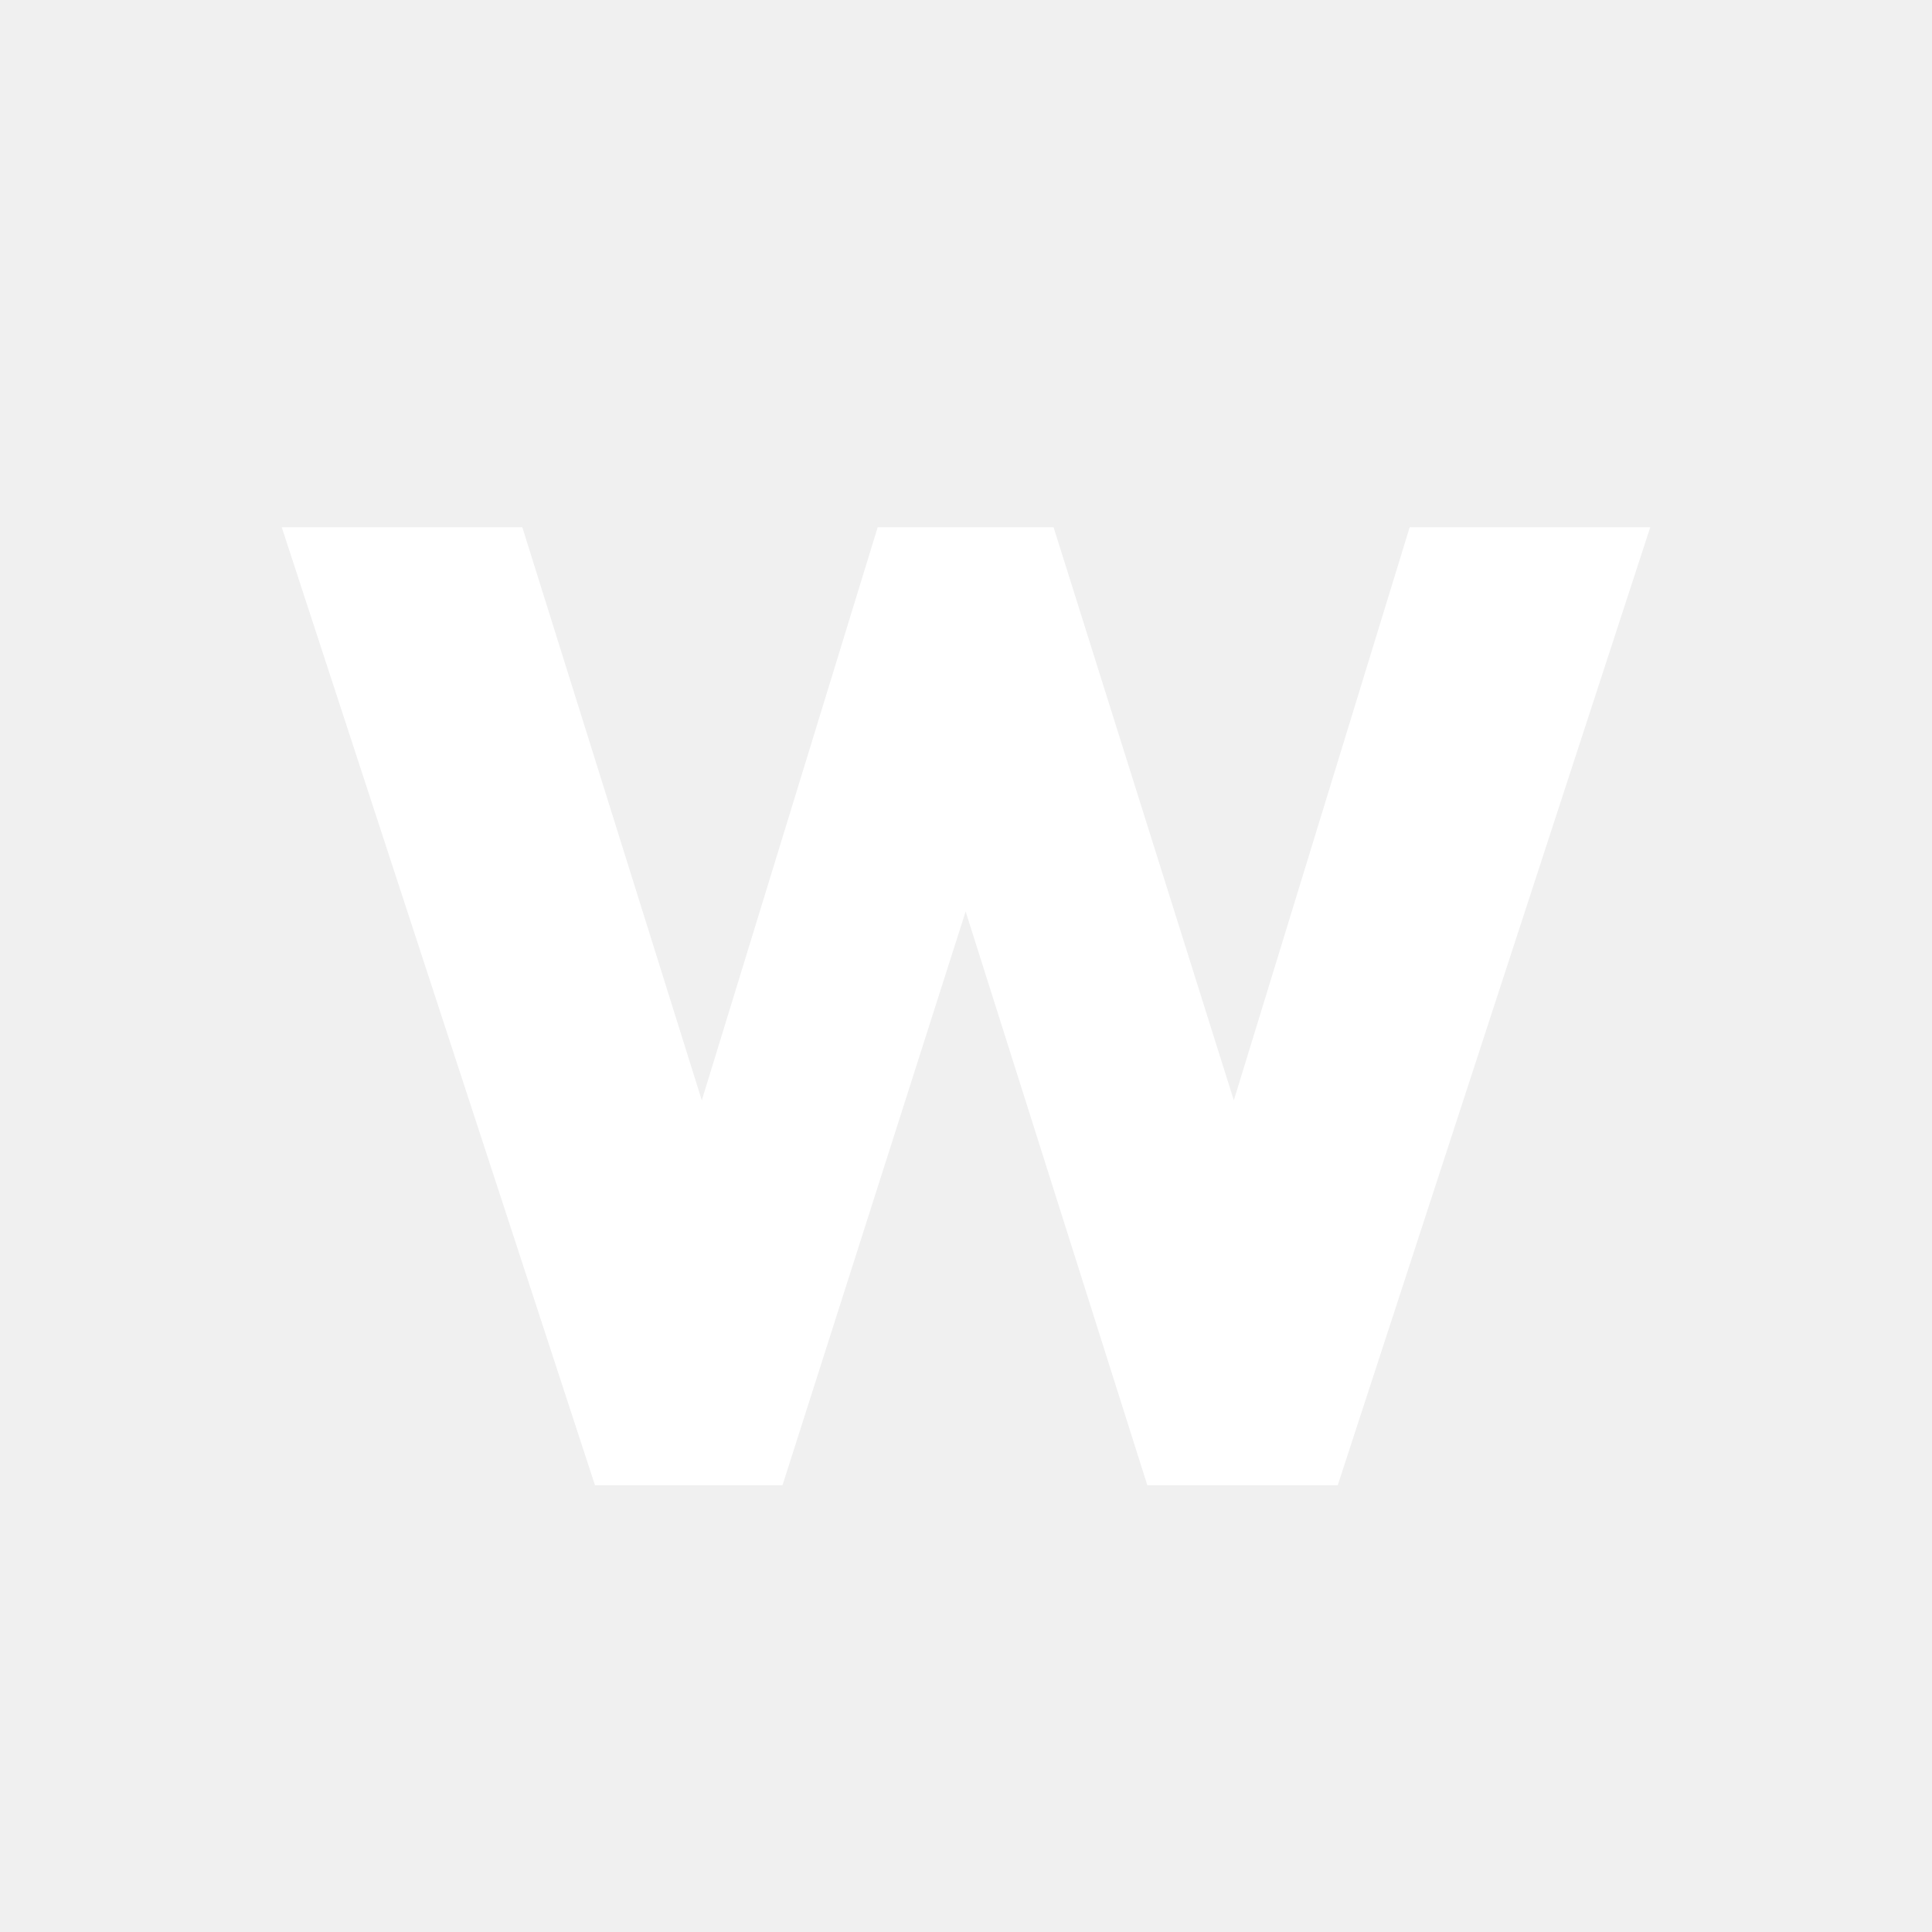
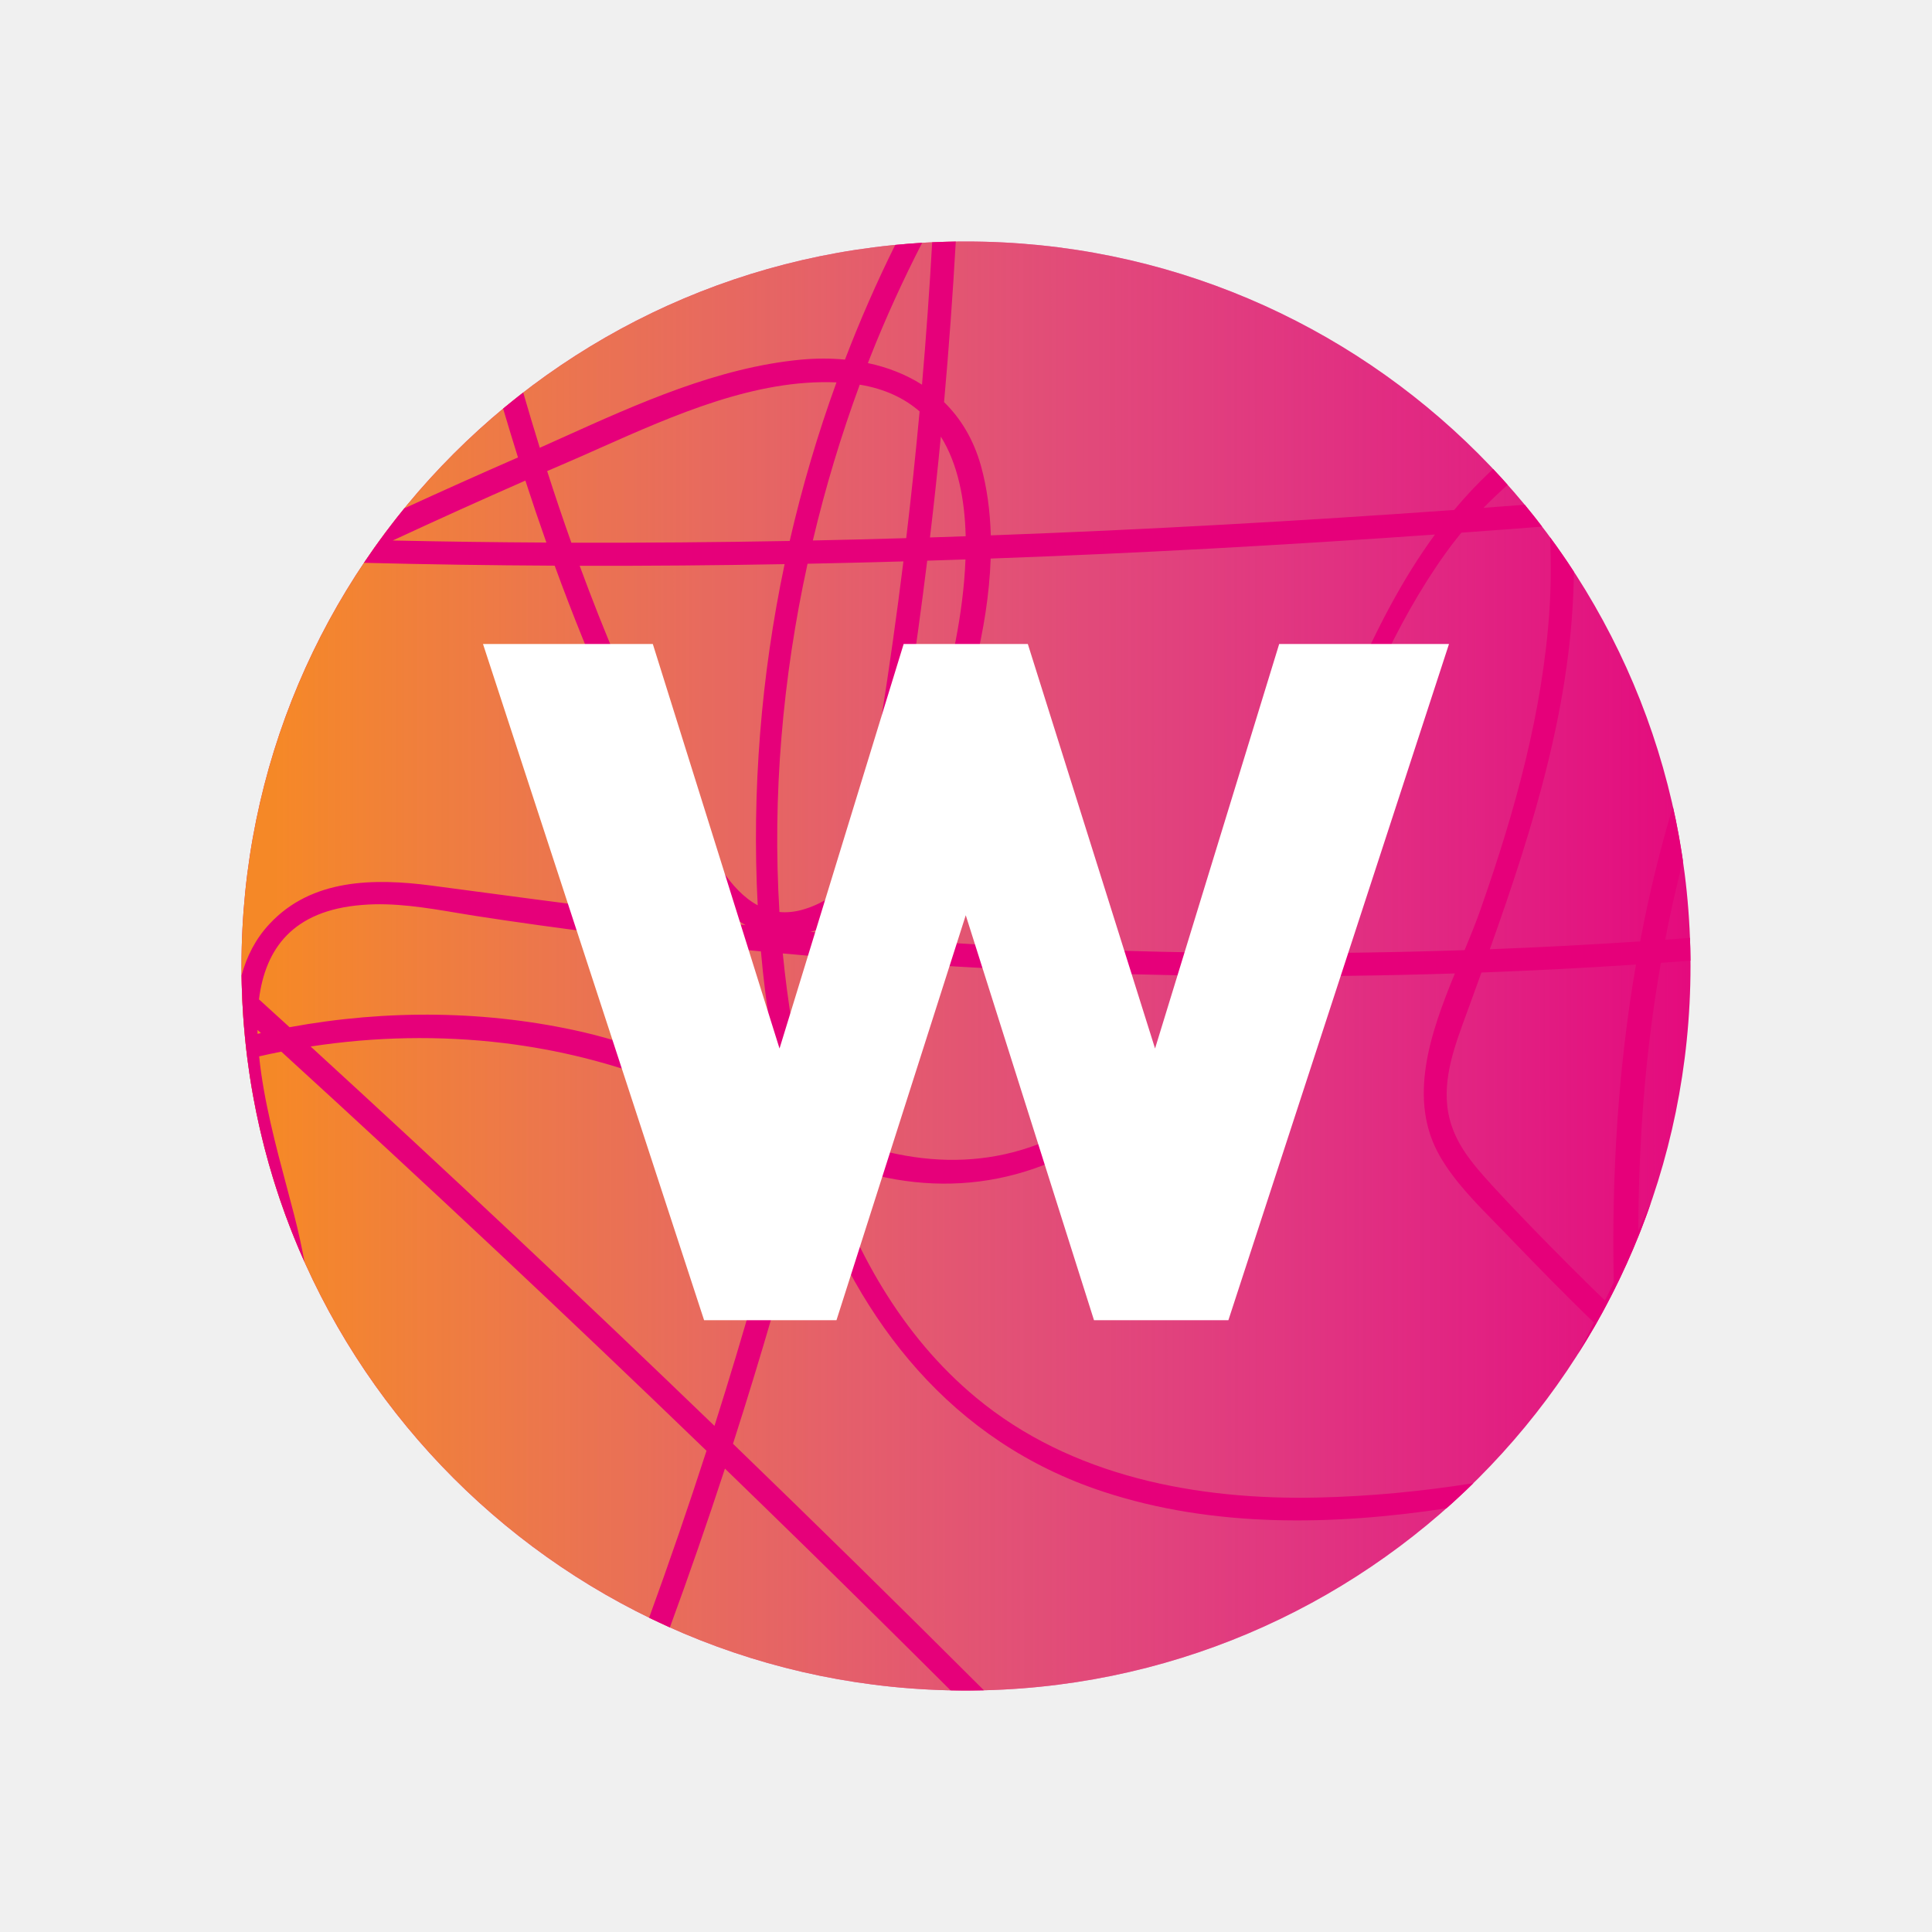
<svg xmlns="http://www.w3.org/2000/svg" width="48" height="48" viewBox="0 0 48 48" fill="none">
-   <path d="M14.782 36.9L7 13.1H12.977L17.436 27.337L21.806 13.1H26.176L30.654 27.337L35.023 13.1H41L33.236 36.9H28.505L23.991 22.646L19.441 36.9H14.782Z" fill="white" />
+   <path d="M24 42C33.941 42 42 33.941 42 24C42 14.059 33.941 6 24 6C14.059 6 6 14.059 6 24C6 33.941 14.059 42 24 42Z" fill="#E6007A" />
+   <path d="M24 42C33.941 42 42 33.941 42 24C42 14.059 33.941 6 24 6C14.059 6 6 14.059 6 24C6 33.941 14.059 42 24 42Z" fill="url(#paint0_linear_3102_4450)" />
+   <path fill-rule="evenodd" clip-rule="evenodd" d="M6.044 25.267C6.055 25.432 6.069 25.596 6.085 25.76C6.103 25.946 6.124 26.13 6.147 26.314C6.375 28.088 6.861 29.782 7.566 31.355C7.532 31.168 7.494 30.983 7.455 30.804C7.374 30.423 7.254 29.973 7.123 29.483C6.858 28.49 6.548 27.331 6.438 26.245C6.621 26.203 6.805 26.164 6.989 26.128C10.556 29.384 14.078 32.689 17.553 36.044C17.103 37.435 16.628 38.818 16.127 40.192C16.298 40.275 16.47 40.355 16.643 40.433C17.122 39.126 17.578 37.81 18.011 36.487C18.685 37.14 19.357 37.794 20.028 38.45C21.23 39.627 22.426 40.809 23.616 41.996C23.744 41.999 23.872 42 24 42C24.149 42 24.297 41.998 24.445 41.995C22.384 39.937 20.306 37.895 18.211 35.87C18.903 33.714 19.535 31.538 20.105 29.347C21.356 32.835 23.626 35.817 27.415 37.062C30.145 37.96 33.114 37.902 35.936 37.474C36.165 37.271 36.388 37.063 36.606 36.849C35.317 37.055 34.025 37.177 32.745 37.206C29.749 37.274 26.608 36.686 24.245 34.719C22.398 33.186 21.21 31.045 20.47 28.774C20.521 28.796 20.572 28.816 20.624 28.837C23.111 29.83 25.637 29.531 27.78 27.902C29.127 26.875 30.108 25.623 30.902 24.252C32.65 24.264 34.399 24.241 36.146 24.185C35.532 25.681 34.967 27.311 35.771 28.721C36.126 29.337 36.637 29.857 37.133 30.363C37.228 30.459 37.321 30.554 37.413 30.65C38.134 31.399 38.854 32.14 39.602 32.86C39.47 33.123 39.336 33.385 39.2 33.646C39.355 33.402 39.504 33.155 39.648 32.904C39.748 32.728 39.845 32.551 39.939 32.372C39.994 32.268 40.047 32.163 40.1 32.058C40.319 31.622 40.52 31.175 40.704 30.72C40.818 30.436 40.925 30.149 41.025 29.858C40.919 30.096 40.812 30.333 40.704 30.569C40.709 28.339 40.879 26.115 41.264 23.922C41.51 23.905 41.755 23.887 41.999 23.868C41.998 23.679 41.994 23.49 41.987 23.302C41.781 23.317 41.576 23.332 41.371 23.347C41.498 22.691 41.644 22.038 41.812 21.389C41.746 20.934 41.663 20.484 41.563 20.04C41.232 21.141 40.963 22.259 40.749 23.389C39.505 23.471 38.26 23.536 37.014 23.584C38.099 20.542 39.073 17.424 39.102 14.203C38.913 13.911 38.715 13.626 38.51 13.347C38.539 13.936 38.535 14.525 38.499 15.106C38.336 17.671 37.635 20.169 36.789 22.579C36.675 22.907 36.535 23.251 36.387 23.606C34.665 23.664 32.942 23.688 31.219 23.679C31.903 22.393 32.449 21.02 32.996 19.644C33.811 17.597 34.629 15.542 35.906 13.757C36.035 13.576 36.169 13.402 36.307 13.234C36.976 13.186 37.645 13.136 38.313 13.084C38.173 12.9 38.029 12.719 37.881 12.54C37.54 12.566 37.199 12.592 36.858 12.617C37.052 12.418 37.252 12.228 37.457 12.046C37.339 11.913 37.219 11.781 37.096 11.652C37.067 11.678 37.039 11.705 37.01 11.732C36.696 12.027 36.403 12.341 36.128 12.67C32.296 12.944 28.457 13.161 24.616 13.301C24.599 12.703 24.523 12.119 24.37 11.568C24.186 10.915 23.868 10.393 23.455 9.99C23.574 8.663 23.671 7.333 23.746 6.002C23.55 6.005 23.355 6.011 23.16 6.019C23.093 7.2 23.009 8.379 22.907 9.557C22.504 9.301 22.048 9.124 21.563 9.021C21.583 8.97 21.602 8.919 21.622 8.868C22.004 7.901 22.436 6.956 22.91 6.033C22.686 6.046 22.462 6.064 22.241 6.085C21.78 7.015 21.364 7.966 20.993 8.934C20.637 8.9 20.271 8.901 19.903 8.935C17.836 9.13 15.863 10.02 13.963 10.877C13.778 10.96 13.595 11.043 13.411 11.125C13.269 10.669 13.132 10.211 12.999 9.752C12.831 9.882 12.664 10.016 12.5 10.152C12.62 10.557 12.743 10.962 12.869 11.365C11.925 11.777 10.983 12.2 10.045 12.63C9.835 12.888 9.632 13.151 9.436 13.42C9.379 13.499 9.323 13.577 9.267 13.656C9.191 13.764 9.116 13.873 9.043 13.983C10.622 14.023 12.201 14.046 13.781 14.054C14.216 15.247 14.692 16.428 15.216 17.594C15.783 18.867 16.407 20.111 17.099 21.316C17.46 21.954 17.885 22.632 18.525 22.985C16.204 22.733 13.891 22.424 11.571 22.115C11.285 22.077 10.998 22.039 10.711 22.001C9.299 21.817 7.743 21.827 6.696 22.955C6.348 23.326 6.129 23.764 6.001 24.233C6.002 24.302 6.004 24.37 6.005 24.439C6.012 24.717 6.025 24.993 6.044 25.267ZM6.397 25.588C6.398 25.62 6.398 25.653 6.399 25.686C6.427 25.679 6.455 25.673 6.483 25.666C6.454 25.64 6.426 25.614 6.397 25.588ZM7.194 25.521C6.941 25.29 6.688 25.059 6.434 24.829C6.592 23.572 7.272 22.617 9.001 22.483C9.787 22.418 10.586 22.551 11.364 22.682C11.509 22.706 11.653 22.73 11.796 22.753C12.853 22.917 13.909 23.061 14.966 23.196C16.276 23.364 17.589 23.511 18.905 23.637C19.024 24.989 19.245 26.358 19.592 27.686C19.371 27.582 19.151 27.477 18.932 27.372C17.495 26.688 16.082 26.014 14.495 25.645C12.126 25.1 9.619 25.074 7.194 25.521ZM7.718 26C11.103 29.099 14.447 32.241 17.751 35.426C18.482 33.121 19.143 30.794 19.733 28.449C19.345 28.268 18.961 28.077 18.578 27.886C17.882 27.539 17.187 27.193 16.465 26.909C15.197 26.407 13.861 26.079 12.517 25.915C10.925 25.723 9.306 25.756 7.718 26ZM20.035 27.22C20.308 26.086 20.564 24.947 20.803 23.805C20.351 23.768 19.899 23.73 19.448 23.688C19.565 24.881 19.759 26.062 20.035 27.22ZM20.137 23.151C20.399 23.176 20.661 23.2 20.924 23.223C20.959 23.051 20.994 22.879 21.028 22.707C20.753 22.908 20.456 23.062 20.137 23.151ZM21.762 22.011C21.681 22.433 21.598 22.854 21.512 23.274C22.118 23.325 22.724 23.37 23.332 23.408C25.787 23.564 28.247 23.654 30.708 23.676C31.502 22.255 32.115 20.703 32.72 19.174C33.024 18.404 33.326 17.639 33.648 16.9C34.2 15.638 34.837 14.393 35.651 13.28C33.784 13.412 31.915 13.529 30.046 13.631C28.237 13.729 26.425 13.811 24.613 13.877C24.553 15.663 24.013 17.531 23.409 19.05C23.061 19.922 22.52 21.12 21.762 22.011ZM23.987 13.899C23.961 14.591 23.865 15.283 23.745 15.907C23.515 17.112 23.15 18.298 22.65 19.416C22.469 19.826 22.258 20.279 22.005 20.715C22.413 18.464 22.757 16.201 23.036 13.93C23.353 13.92 23.67 13.91 23.987 13.899ZM23.992 13.323C23.97 12.411 23.801 11.531 23.375 10.847C23.294 11.683 23.204 12.518 23.105 13.353C23.401 13.343 23.696 13.334 23.992 13.323ZM22.515 13.37C22.64 12.323 22.75 11.273 22.847 10.222C22.471 9.895 21.984 9.66 21.36 9.557C20.898 10.813 20.507 12.108 20.195 13.428C20.968 13.412 21.741 13.393 22.515 13.37ZM19.62 13.44C19.926 12.105 20.314 10.789 20.782 9.5C18.769 9.415 16.756 10.309 14.905 11.131C14.591 11.271 14.281 11.409 13.977 11.539C13.849 11.594 13.722 11.649 13.594 11.704C13.785 12.3 13.985 12.893 14.195 13.483C16.003 13.488 17.812 13.473 19.62 13.44ZM14.402 14.057C16.099 14.061 17.796 14.047 19.493 14.016C18.908 16.794 18.677 19.647 18.825 22.492C18.125 22.116 17.657 21.2 17.28 20.461C17.214 20.331 17.15 20.207 17.089 20.091C16.465 18.915 15.888 17.7 15.36 16.476C15.019 15.677 14.701 14.87 14.402 14.057ZM19.365 22.658C19.187 19.773 19.444 16.838 20.063 14.006C20.857 13.99 21.651 13.97 22.445 13.948C22.119 16.58 21.705 19.2 21.205 21.804C20.842 22.18 20.416 22.473 19.913 22.608C19.718 22.66 19.536 22.675 19.365 22.658ZM13.575 13.48C13.394 12.969 13.22 12.456 13.053 11.94C11.949 12.424 10.851 12.921 9.758 13.428C11.03 13.456 12.302 13.473 13.575 13.48ZM30.374 24.247C27.425 24.216 24.477 24.087 21.536 23.861C21.488 23.858 21.441 23.854 21.393 23.851C21.202 24.766 21 25.68 20.787 26.59C20.671 27.084 20.552 27.578 20.429 28.07C22.643 29.037 24.863 29.171 26.973 27.834C28.439 26.906 29.512 25.656 30.374 24.247ZM36.806 24.162C36.694 24.473 36.581 24.783 36.468 25.093C36.428 25.203 36.388 25.313 36.347 25.424C36.05 26.243 35.771 27.111 36.069 27.979C36.261 28.548 36.655 28.991 37.048 29.425C37.692 30.129 38.364 30.814 39.037 31.488C39.314 31.765 39.593 32.039 39.875 32.311C39.949 32.161 40.023 32.011 40.095 31.86C40.038 29.196 40.2 26.548 40.645 23.964C39.366 24.049 38.087 24.114 36.806 24.162Z" fill="#E6007A" />
+   <path d="M17.493 32.8L12 16H16.219L19.367 26.05L22.451 16H25.536L28.697 26.05L31.781 16H36L30.519 32.8H27.18L23.994 22.739L20.782 32.8H17.493Z" fill="white" />
+   <defs>
+     <linearGradient id="paint0_linear_3102_4450" x1="6.855" y1="22.971" x2="44.194" y2="22.95" gradientUnits="userSpaceOnUse">
+       <stop stop-color="#F79420" stop-opacity="0.92" />
+       <stop offset="1" stop-color="#C4C4C4" stop-opacity="0" />
+     </linearGradient>
+   </defs>
</svg>
